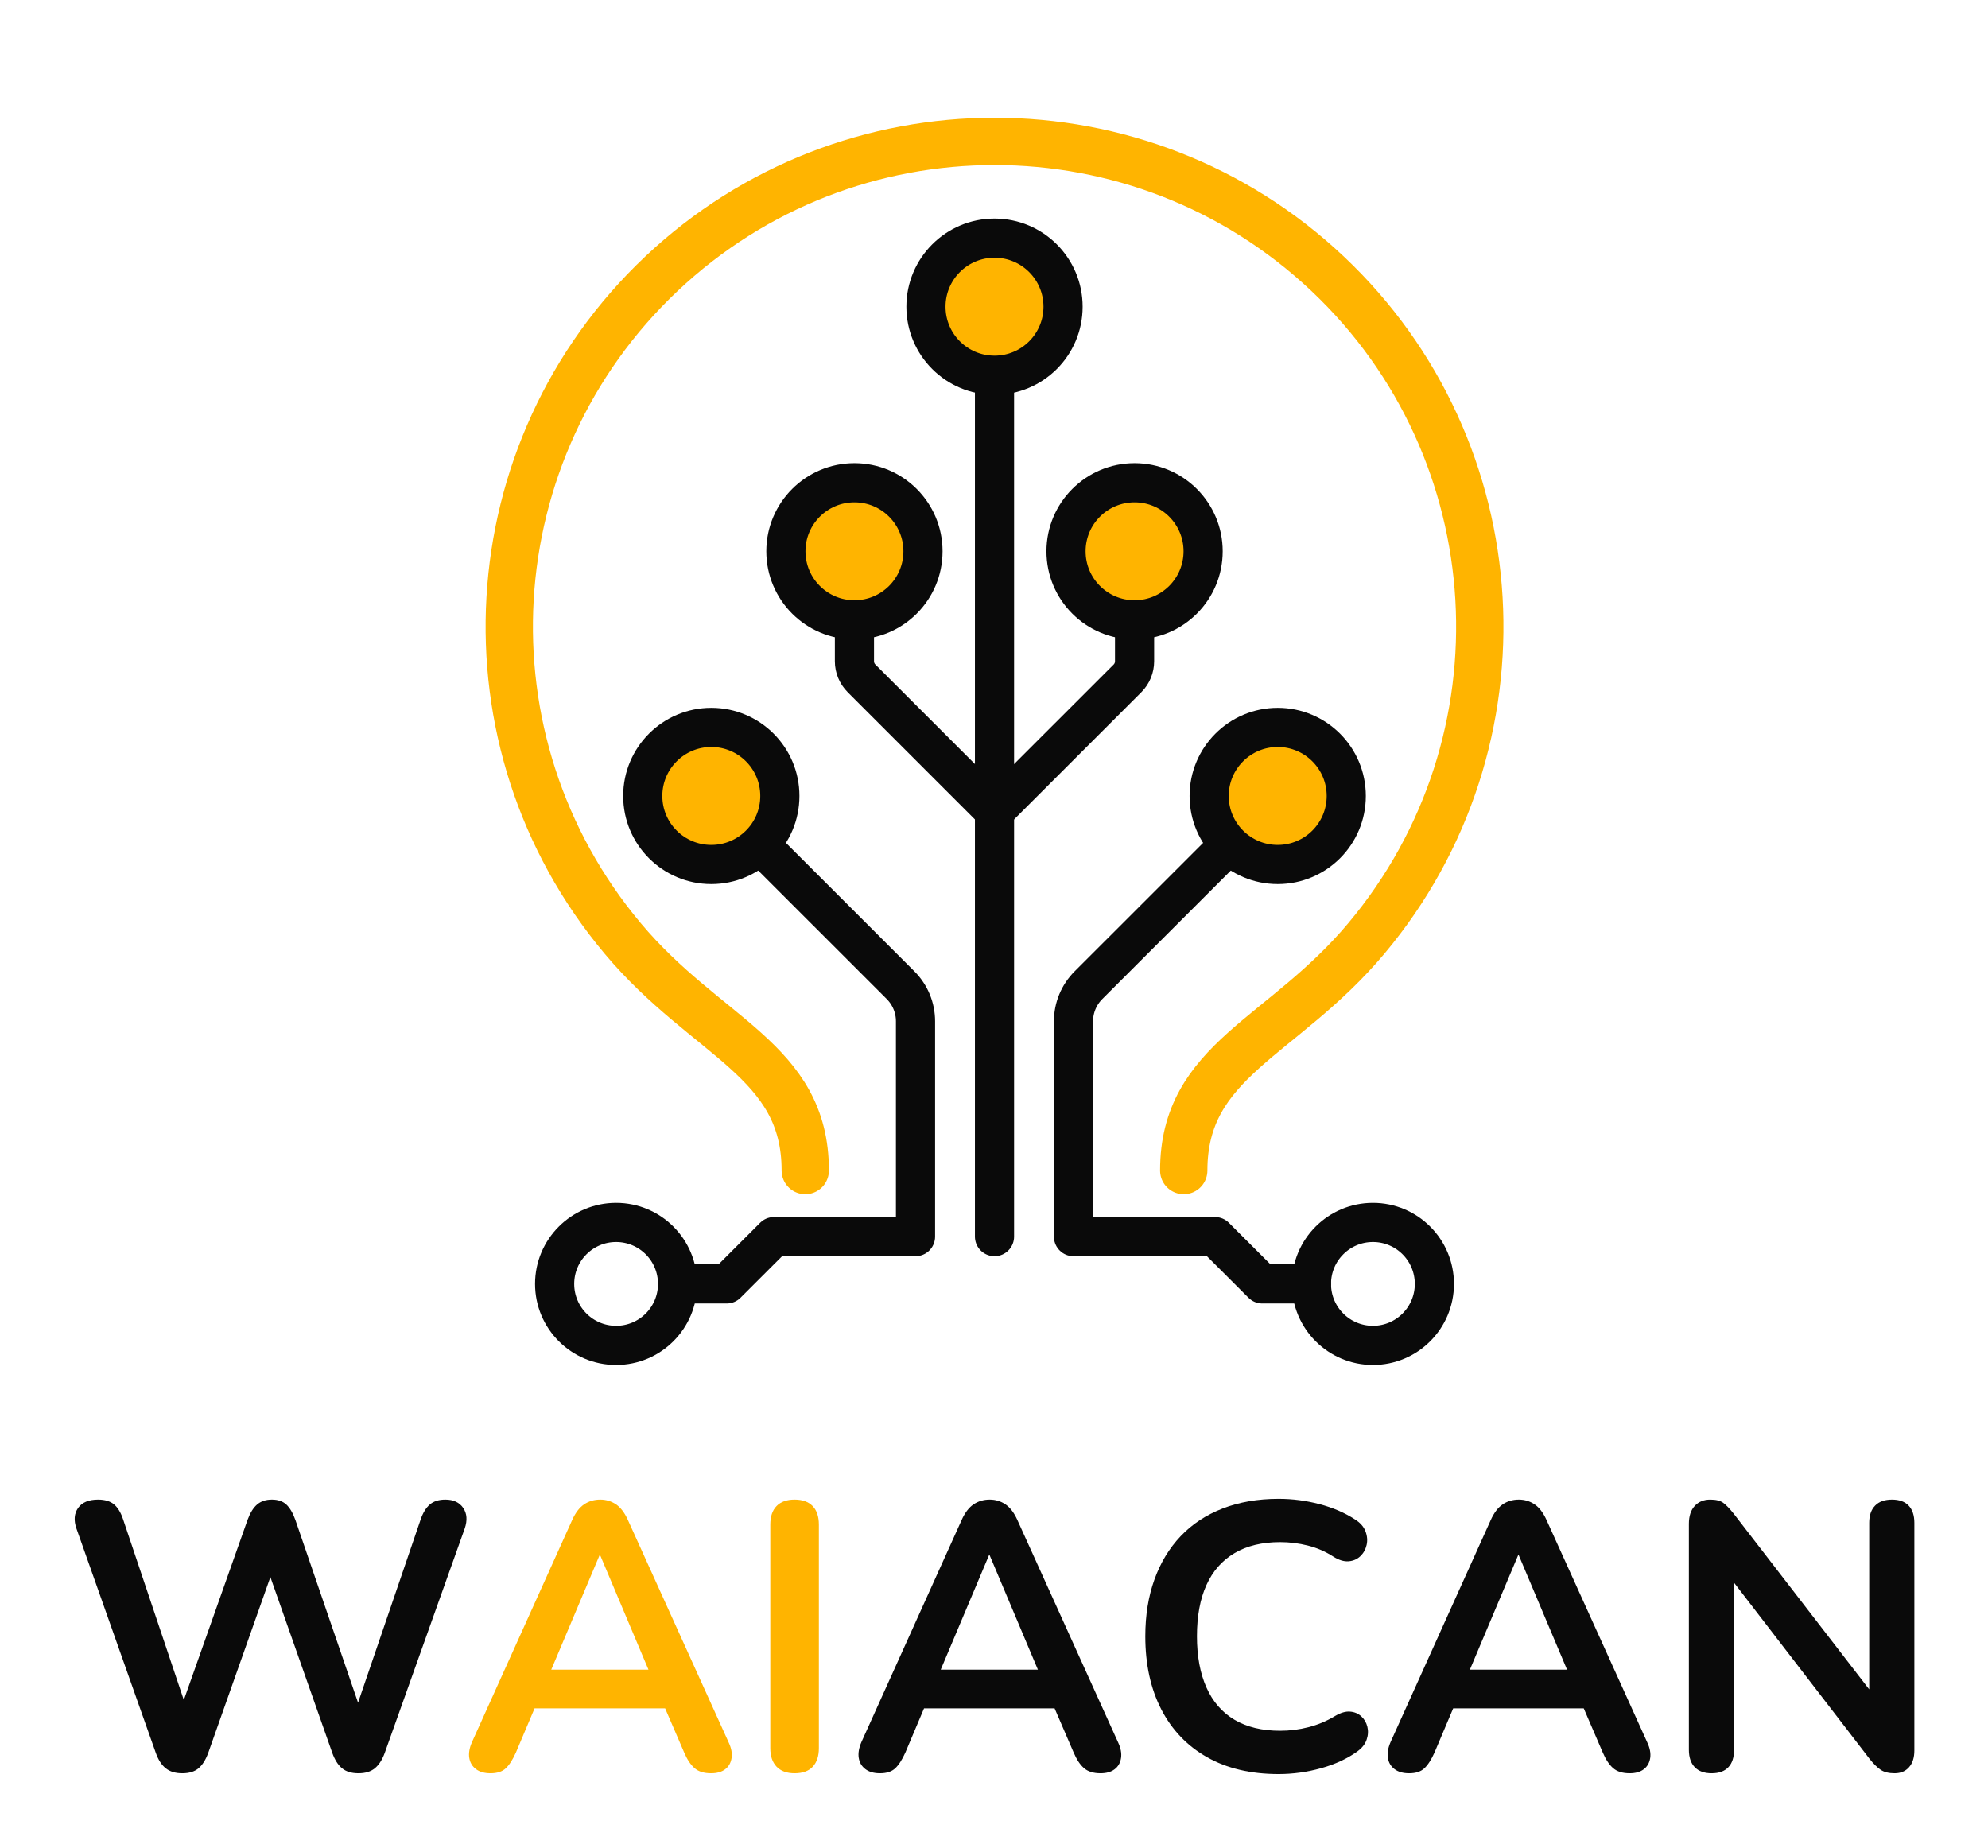
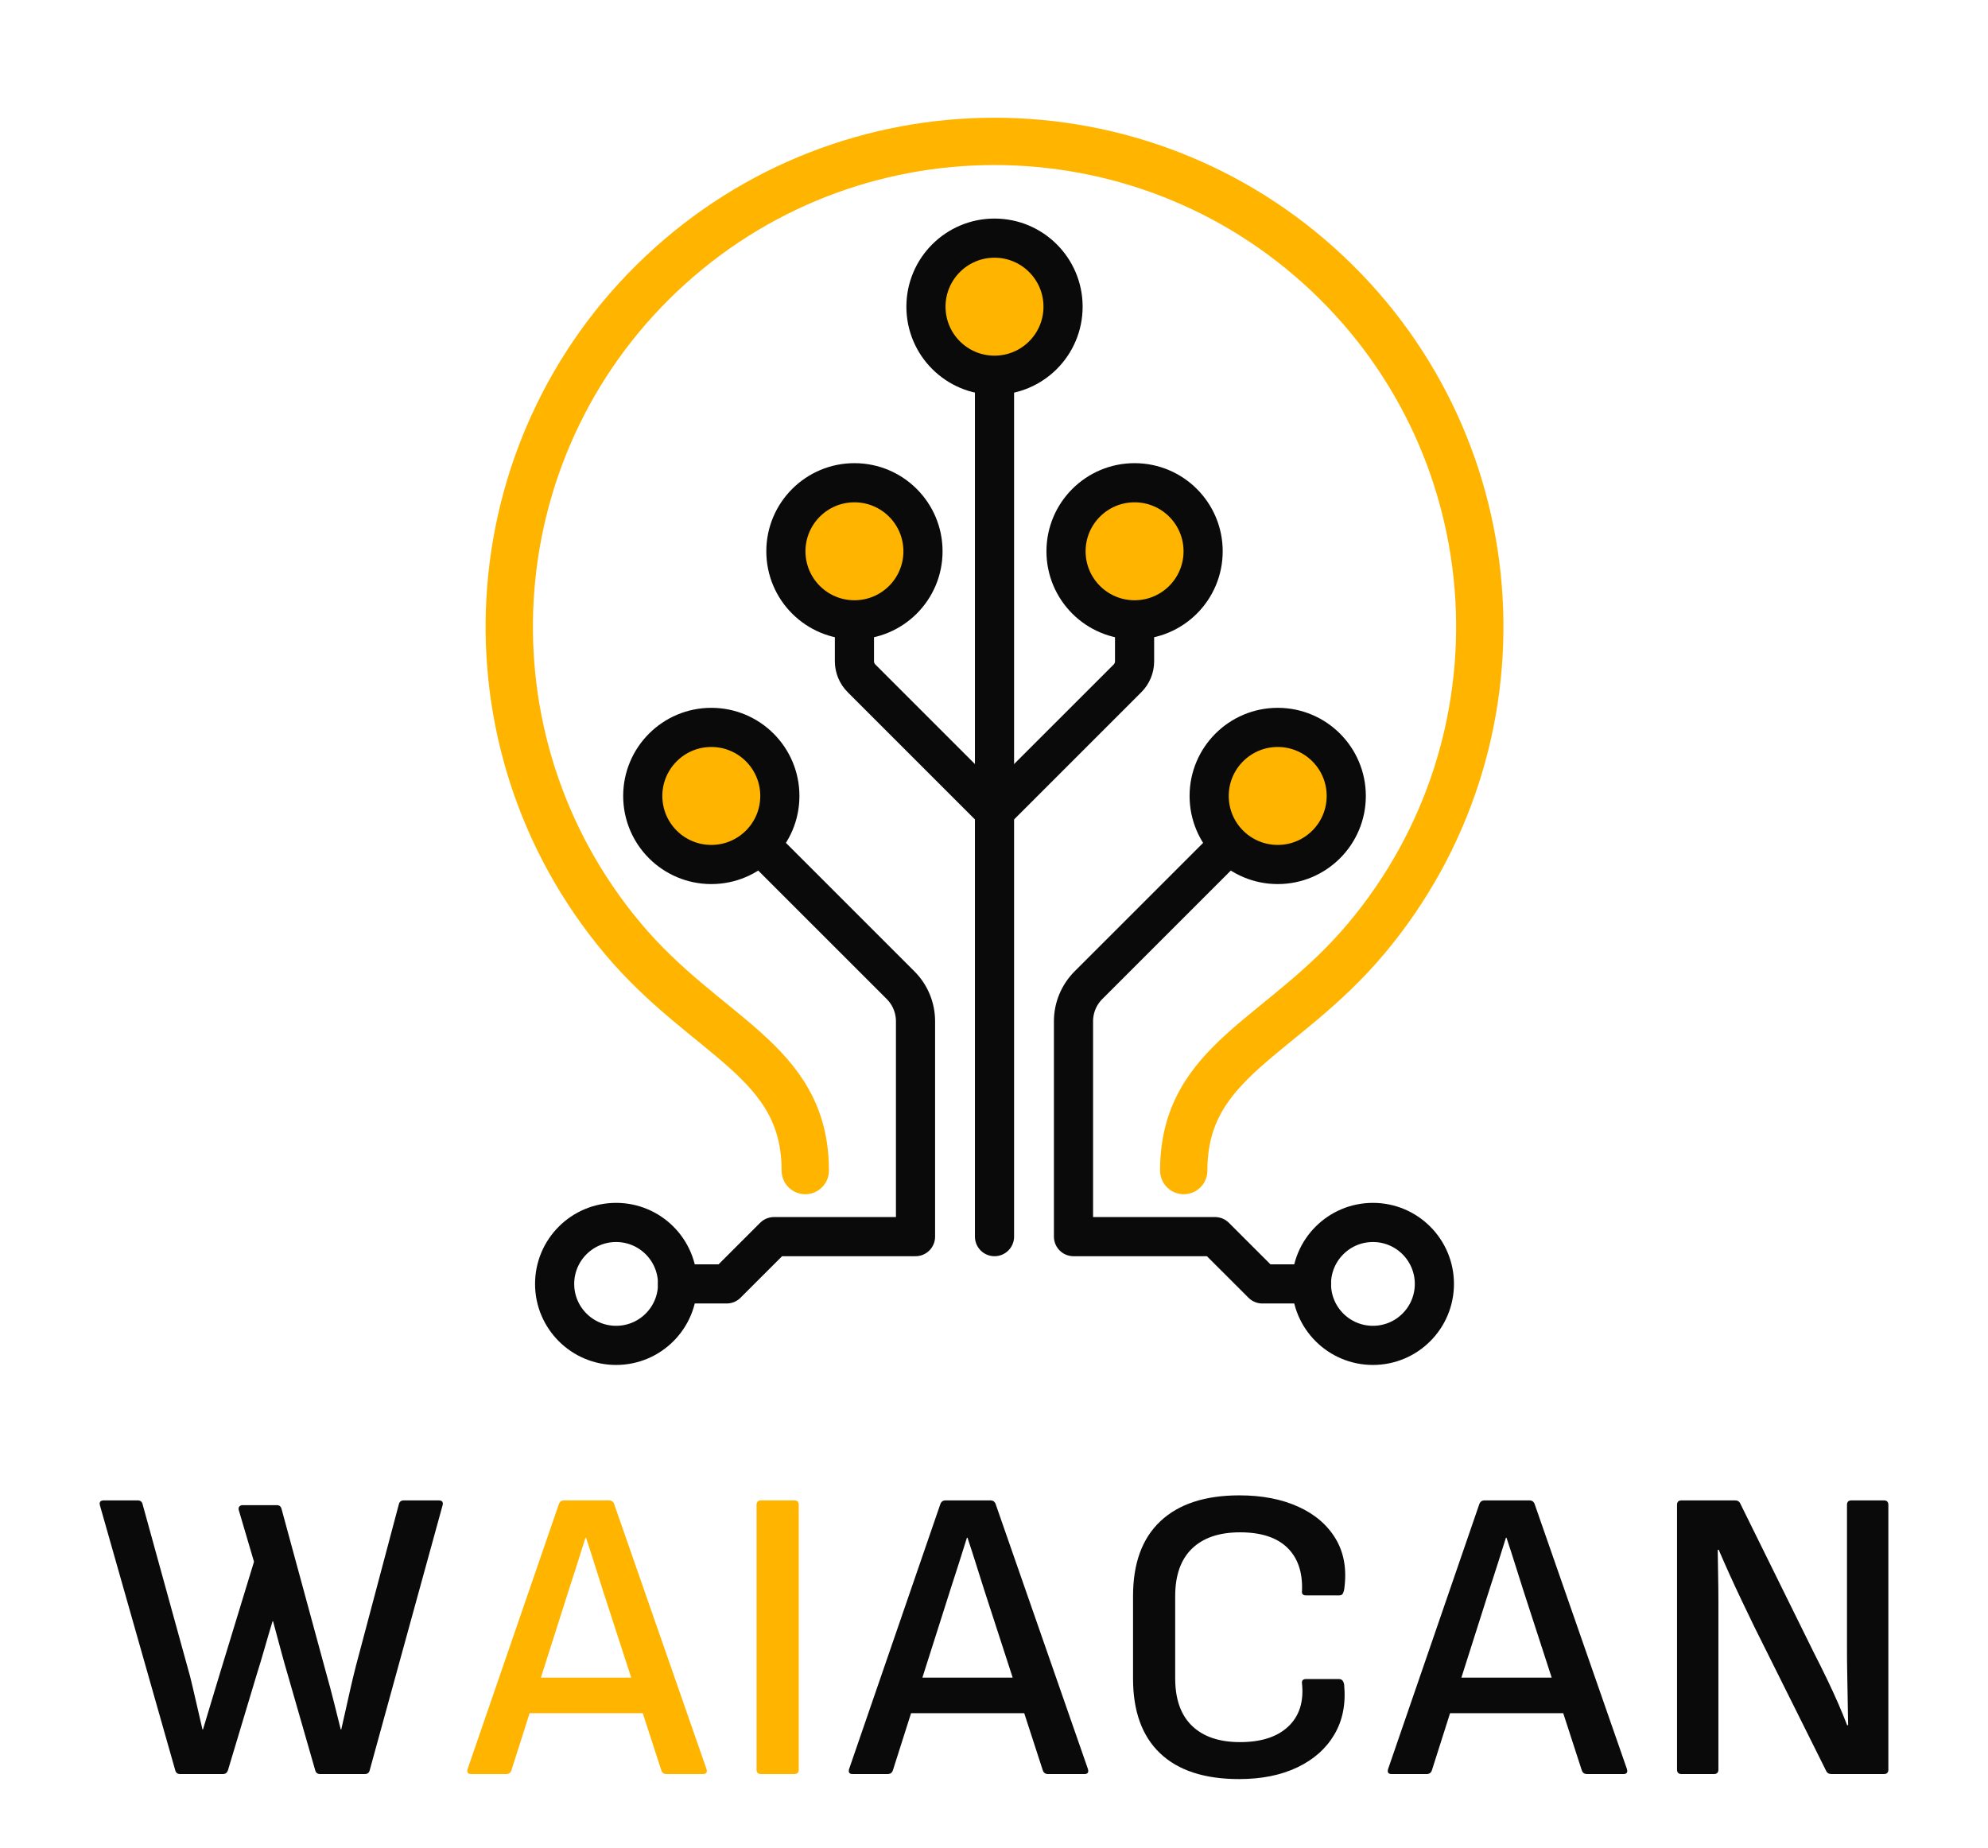
- <svg xmlns="http://www.w3.org/2000/svg" viewBox="0 0 609.31 566.31" width="609.31" height="566.31">
+ <svg xmlns="http://www.w3.org/2000/svg" viewBox="0.00 0.00 609.31 566.31" width="609.31" height="566.31">
  <path d="M 246.81 358.78 C 246.81 324.78 216.59 318.31 190.88 287.66 C 140.24 227.31 145.45 137.94 202.75 83.88 C 260.05 29.82 349.58 29.82 406.88 83.88 C 464.18 137.94 469.39 227.31 418.75 287.66 C 393.04 318.31 362.81 324.78 362.81 358.78" fill="none" stroke="#FFB400" stroke-width="14.50" stroke-linecap="round" stroke-linejoin="round" />
  <path d="M 304.81 379.03 L 304.81 115.01" fill="none" stroke="#0A0A0A" stroke-width="12.00" stroke-linecap="round" stroke-linejoin="round" />
  <path d="M 207.67 393.52 L 222.72 393.52 L 237.22 379.03 L 280.60 379.03 L 280.60 313.01 C 280.60 308.88 278.96 304.91 276.04 301.98 L 232.87 258.82" fill="none" stroke="#0A0A0A" stroke-width="12.00" stroke-linecap="round" stroke-linejoin="round" />
  <path d="M 401.95 393.52 L 386.90 393.52 L 372.40 379.03 L 329.02 379.03 L 329.02 313.01 C 329.02 308.88 330.67 304.91 333.59 301.98 L 376.76 258.82" fill="none" stroke="#0A0A0A" stroke-width="12.00" stroke-linecap="round" stroke-linejoin="round" />
  <path d="M 261.88 189.98 L 261.88 202.68 C 261.88 204.64 262.66 206.52 264.05 207.91 L 304.81 248.67 L 345.58 207.91 C 346.97 206.52 347.74 204.64 347.74 202.68 L 347.74 189.98" fill="none" stroke="#0A0A0A" stroke-width="12.00" stroke-linecap="round" stroke-linejoin="round" />
  <path d="M 325.82 94.00 C 325.82 82.40 316.42 72.99 304.81 72.99 C 293.21 72.99 283.80 82.40 283.80 94.00 C 283.80 105.61 293.21 115.01 304.81 115.01 C 316.42 115.01 325.82 105.61 325.82 94.00 Z" fill="#FFB400" />
  <path d="M 325.82 94.00 C 325.82 82.40 316.42 72.99 304.81 72.99 C 293.21 72.99 283.80 82.40 283.80 94.00 C 283.80 105.61 293.21 115.01 304.81 115.01 C 316.42 115.01 325.82 105.61 325.82 94.00 Z" fill="none" stroke="#0A0A0A" stroke-width="12.00" stroke-linecap="round" stroke-linejoin="round" />
  <path d="M 282.89 168.97 C 282.89 157.37 273.49 147.96 261.88 147.96 C 250.28 147.96 240.87 157.37 240.87 168.97 C 240.87 180.58 250.28 189.98 261.88 189.98 C 273.49 189.98 282.89 180.58 282.89 168.97 Z" fill="#FFB400" />
  <path d="M 282.89 168.97 C 282.89 157.37 273.49 147.96 261.88 147.96 C 250.28 147.96 240.87 157.37 240.87 168.97 C 240.87 180.58 250.28 189.98 261.88 189.98 C 273.49 189.98 282.89 180.58 282.89 168.97 Z" fill="none" stroke="#0A0A0A" stroke-width="12.00" stroke-linecap="round" stroke-linejoin="round" />
  <path d="M 368.75 168.97 C 368.75 157.37 359.35 147.96 347.74 147.96 C 336.14 147.96 326.73 157.37 326.73 168.97 C 326.73 180.58 336.14 189.98 347.74 189.98 C 359.35 189.98 368.75 180.58 368.75 168.97 Z" fill="#FFB400" />
  <path d="M 368.75 168.97 C 368.75 157.37 359.35 147.96 347.74 147.96 C 336.14 147.96 326.73 157.37 326.73 168.97 C 326.73 180.58 336.14 189.98 347.74 189.98 C 359.35 189.98 368.75 180.58 368.75 168.97 Z" fill="none" stroke="#0A0A0A" stroke-width="12.00" stroke-linecap="round" stroke-linejoin="round" />
  <path d="M 239.02 243.96 C 239.02 232.36 229.62 222.95 218.01 222.95 C 206.41 222.95 197.00 232.36 197.00 243.96 C 197.00 255.57 206.41 264.97 218.01 264.97 C 229.62 264.97 239.02 255.57 239.02 243.96 Z" fill="#FFB400" />
  <path d="M 239.02 243.96 C 239.02 232.36 229.62 222.95 218.01 222.95 C 206.41 222.95 197.00 232.36 197.00 243.96 C 197.00 255.57 206.41 264.97 218.01 264.97 C 229.62 264.97 239.02 255.57 239.02 243.96 Z" fill="none" stroke="#0A0A0A" stroke-width="12.00" stroke-linecap="round" stroke-linejoin="round" />
  <path d="M 412.62 243.96 C 412.62 232.36 403.22 222.95 391.61 222.95 C 380.01 222.95 370.60 232.36 370.60 243.96 C 370.60 255.57 380.01 264.97 391.61 264.97 C 403.22 264.97 412.62 255.57 412.62 243.96 Z" fill="#FFB400" />
  <path d="M 412.62 243.96 C 412.62 232.36 403.22 222.95 391.61 222.95 C 380.01 222.95 370.60 232.36 370.60 243.96 C 370.60 255.57 380.01 264.97 391.61 264.97 C 403.22 264.97 412.62 255.57 412.62 243.96 Z" fill="none" stroke="#0A0A0A" stroke-width="12.00" stroke-linecap="round" stroke-linejoin="round" />
  <path d="M 207.67 393.52 C 207.67 383.12 199.24 374.68 188.83 374.68 C 178.43 374.68 169.99 383.12 169.99 393.52 C 169.99 403.93 178.43 412.36 188.83 412.36 C 199.24 412.36 207.67 403.93 207.67 393.52 Z" fill="none" stroke="#0A0A0A" stroke-width="12.00" stroke-linecap="round" stroke-linejoin="round" />
  <path d="M 439.63 393.52 C 439.63 383.12 431.20 374.68 420.79 374.68 C 410.39 374.68 401.95 383.12 401.95 393.52 C 401.95 403.93 410.39 412.36 420.79 412.36 C 431.20 412.36 439.63 403.93 439.63 393.52 Z" fill="none" stroke="#0A0A0A" stroke-width="12.00" stroke-linecap="round" stroke-linejoin="round" />
-   <path d="M 55.88 543.51 C 53.78 543.51 52.10 543.01 50.82 542.00 C 49.54 540.99 48.51 539.40 47.74 537.23 L 23.42 468.47 C 22.57 465.99 22.74 463.90 23.94 462.19 C 25.15 460.49 27.18 459.63 30.05 459.63 C 32.15 459.63 33.77 460.12 34.94 461.09 C 36.10 462.06 37.03 463.59 37.73 465.68 L 56.34 521.06 L 75.89 465.80 C 76.67 463.70 77.63 462.15 78.80 461.14 C 79.96 460.14 81.47 459.63 83.34 459.63 C 85.20 459.63 86.67 460.14 87.76 461.14 C 88.84 462.15 89.77 463.74 90.55 465.91 L 109.74 521.87 L 128.94 465.68 C 129.64 463.67 130.57 462.15 131.73 461.14 C 132.90 460.14 134.49 459.63 136.50 459.63 C 138.98 459.63 140.81 460.49 141.97 462.19 C 143.13 463.90 143.29 465.99 142.44 468.47 L 117.89 537.35 C 117.11 539.44 116.10 540.99 114.86 542.00 C 113.62 543.01 111.96 543.51 109.86 543.51 C 107.77 543.51 106.10 543.01 104.86 542.00 C 103.62 540.99 102.61 539.40 101.83 537.23 L 82.87 483.37 L 63.79 537.35 C 63.01 539.44 62.03 540.99 60.82 542.00 C 59.62 543.01 57.97 543.51 55.88 543.51 Z" fill="#0A0A0A" />
-   <path d="M 150.35 543.51 C 148.49 543.51 146.99 543.09 145.87 542.23 C 144.74 541.38 144.07 540.24 143.83 538.80 C 143.60 537.37 143.87 535.76 144.65 533.97 L 175.36 465.91 C 176.37 463.67 177.59 462.06 179.03 461.09 C 180.46 460.12 182.11 459.63 183.97 459.63 C 185.75 459.63 187.36 460.12 188.80 461.09 C 190.23 462.06 191.45 463.67 192.46 465.91 L 223.29 533.97 C 224.15 535.76 224.46 537.39 224.22 538.86 C 223.99 540.33 223.33 541.48 222.25 542.29 C 221.16 543.11 219.73 543.51 217.94 543.51 C 215.77 543.51 214.08 542.99 212.88 541.94 C 211.68 540.90 210.61 539.29 209.68 537.11 L 203.86 523.62 L 163.84 523.62 L 158.14 537.11 C 157.13 539.36 156.09 540.99 155.00 542.00 C 153.92 543.01 152.36 543.51 150.35 543.51 Z M 183.74 476.73 L 168.96 511.75 L 198.75 511.75 L 183.97 476.73 Z" fill="#FFB400" />
-   <path d="M 243.54 543.51 C 241.13 543.51 239.29 542.83 238.01 541.48 C 236.73 540.12 236.09 538.24 236.09 535.84 L 236.09 467.31 C 236.09 464.83 236.73 462.93 238.01 461.61 C 239.29 460.29 241.13 459.63 243.54 459.63 C 245.94 459.63 247.78 460.29 249.06 461.61 C 250.34 462.93 250.98 464.83 250.98 467.31 L 250.98 535.84 C 250.98 538.24 250.36 540.12 249.12 541.48 C 247.88 542.83 246.02 543.51 243.54 543.51 Z" fill="#FFB400" />
-   <path d="M 269.71 543.51 C 267.85 543.51 266.36 543.09 265.23 542.23 C 264.11 541.38 263.43 540.24 263.20 538.80 C 262.97 537.37 263.24 535.76 264.01 533.97 L 294.73 465.91 C 295.73 463.67 296.96 462.06 298.39 461.09 C 299.83 460.12 301.47 459.63 303.34 459.63 C 305.12 459.63 306.73 460.12 308.16 461.09 C 309.60 462.06 310.82 463.67 311.83 465.91 L 342.66 533.97 C 343.51 535.76 343.82 537.39 343.59 538.86 C 343.36 540.33 342.70 541.48 341.61 542.29 C 340.53 543.11 339.09 543.51 337.31 543.51 C 335.13 543.51 333.45 542.99 332.25 541.94 C 331.04 540.90 329.98 539.29 329.05 537.11 L 323.23 523.62 L 283.21 523.62 L 277.51 537.11 C 276.50 539.36 275.45 540.99 274.37 542.00 C 273.28 543.01 271.73 543.51 269.71 543.51 Z M 303.10 476.73 L 288.33 511.75 L 318.11 511.75 L 303.34 476.73 Z" fill="#0A0A0A" />
-   <path d="M 391.87 543.75 C 383.34 543.75 376.03 542.02 369.94 538.57 C 363.85 535.12 359.18 530.23 355.92 523.91 C 352.66 517.59 351.03 510.12 351.03 501.51 C 351.03 495.08 351.97 489.28 353.83 484.12 C 355.69 478.96 358.36 474.54 361.85 470.86 C 365.34 467.17 369.63 464.34 374.71 462.37 C 379.79 460.39 385.51 459.40 391.87 459.40 C 396.14 459.40 400.32 459.94 404.43 461.03 C 408.55 462.11 412.15 463.67 415.25 465.68 C 416.88 466.69 417.97 467.91 418.51 469.35 C 419.06 470.78 419.17 472.18 418.86 473.53 C 418.55 474.89 417.91 476.04 416.94 476.97 C 415.97 477.90 414.77 478.42 413.34 478.54 C 411.90 478.65 410.33 478.17 408.62 477.08 C 406.22 475.53 403.62 474.41 400.83 473.71 C 398.04 473.01 395.21 472.66 392.34 472.66 C 386.83 472.66 382.18 473.79 378.37 476.04 C 374.57 478.29 371.70 481.54 369.77 485.81 C 367.83 490.07 366.86 495.31 366.86 501.51 C 366.86 507.64 367.83 512.88 369.77 517.22 C 371.70 521.56 374.57 524.86 378.37 527.11 C 382.18 529.36 386.83 530.48 392.34 530.48 C 395.28 530.48 398.19 530.12 401.06 529.38 C 403.93 528.64 406.65 527.50 409.20 525.95 C 410.91 524.94 412.44 524.49 413.80 524.61 C 415.16 524.72 416.30 525.21 417.23 526.06 C 418.16 526.92 418.78 527.98 419.09 529.26 C 419.40 530.54 419.33 531.86 418.86 533.22 C 418.40 534.57 417.47 535.76 416.07 536.77 C 412.97 539.02 409.26 540.74 404.96 541.94 C 400.65 543.15 396.29 543.75 391.87 543.75 Z" fill="#0A0A0A" />
-   <path d="M 431.89 543.51 C 430.03 543.51 428.54 543.09 427.41 542.23 C 426.29 541.38 425.61 540.24 425.38 538.80 C 425.14 537.37 425.42 535.76 426.19 533.97 L 456.90 465.91 C 457.91 463.67 459.13 462.06 460.57 461.09 C 462.00 460.12 463.65 459.63 465.51 459.63 C 467.30 459.63 468.91 460.12 470.34 461.09 C 471.78 462.06 473.00 463.67 474.01 465.91 L 504.84 533.97 C 505.69 535.76 506.00 537.39 505.77 538.86 C 505.53 540.33 504.88 541.48 503.79 542.29 C 502.70 543.11 501.27 543.51 499.49 543.51 C 497.31 543.51 495.63 542.99 494.42 541.94 C 493.22 540.90 492.16 539.29 491.22 537.11 L 485.41 523.62 L 445.39 523.62 L 439.69 537.11 C 438.68 539.36 437.63 540.99 436.54 542.00 C 435.46 543.01 433.91 543.51 431.89 543.51 Z M 465.28 476.73 L 450.51 511.75 L 480.29 511.75 L 465.51 476.73 Z" fill="#0A0A0A" />
-   <path d="M 524.61 543.51 C 522.37 543.51 520.64 542.89 519.44 541.65 C 518.24 540.41 517.63 538.63 517.63 536.30 L 517.63 467.08 C 517.63 464.67 518.24 462.83 519.44 461.55 C 520.64 460.27 522.21 459.63 524.15 459.63 C 525.93 459.63 527.27 459.96 528.16 460.62 C 529.05 461.28 530.12 462.39 531.36 463.94 L 572.90 517.80 L 572.90 466.73 C 572.90 464.48 573.50 462.73 574.70 461.49 C 575.90 460.25 577.63 459.63 579.88 459.63 C 582.13 459.63 583.83 460.25 585.00 461.49 C 586.16 462.73 586.74 464.48 586.74 466.73 L 586.74 536.53 C 586.74 538.70 586.20 540.41 585.11 541.65 C 584.03 542.89 582.55 543.51 580.69 543.51 C 578.91 543.51 577.49 543.16 576.44 542.47 C 575.40 541.77 574.25 540.64 573.01 539.09 L 531.48 485.11 L 531.48 536.30 C 531.48 538.63 530.90 540.41 529.73 541.65 C 528.57 542.89 526.86 543.51 524.61 543.51 Z" fill="#0A0A0A" />
+   <path d="M55.23 543.75Q54 543.75 53.72 542.62L30.63 461.4Q30.21 459.87 31.86 459.87H42.16Q43.41 459.87 43.69 461L57.39 510.67Q58.31 513.8 59.06 517.13Q59.82 520.46 60.59 523.73Q61.37 526.99 62.05 530.06H62.22Q63.57 525.56 64.9 521.16Q66.24 516.77 67.56 512.37L77.85 478.67L73.18 462.84Q73.01 462.14 73.37 461.74Q73.73 461.33 74.41 461.33H84.82Q86.03 461.33 86.31 462.55L100.05 513.1Q101.25 517.34 102.31 521.58Q103.38 525.82 104.43 530.06H104.6Q105.29 527.05 106.02 523.76Q106.75 520.46 107.51 517.12Q108.28 513.78 109.07 510.67L122.26 461Q122.54 459.87 123.79 459.87H134.41Q136.07 459.87 135.64 461.4L113.3 542.62Q113.03 543.75 111.81 543.75H98.15Q96.9 543.75 96.62 542.62L88.46 514.23Q87.16 509.84 86 505.51Q84.83 501.19 83.7 496.94H83.53Q82.27 501.08 81.06 505.33Q79.84 509.58 78.48 513.91L69.85 542.64Q69.45 543.75 68.32 543.75Z" fill="#0A0A0A" />
+   <path d="M144.42 543.75Q142.89 543.75 143.32 542.22L171.3 460.98Q171.7 459.87 172.93 459.87H186.6Q187.83 459.87 188.23 460.98L216.54 542.22Q216.96 543.75 215.45 543.75H204.32Q203.08 543.75 202.7 542.64L184.72 487.28Q183.44 483.28 182.19 479.28Q180.94 475.29 179.61 471.31H179.44Q178.22 475.2 176.97 479.15Q175.72 483.1 174.44 487L156.74 542.62Q156.36 543.75 155.11 543.75ZM160.15 525.09 162.97 514.19H196.12L199.08 525.09Z" fill="#FFB400" />
+   <path d="M233.26 543.75Q231.88 543.75 231.88 542.37V461.25Q231.88 459.87 233.26 459.87H243.43Q244.81 459.87 244.81 461.25V542.37Q244.81 543.75 243.43 543.75Z" fill="#FFB400" />
+   <path d="M261.34 543.75Q259.81 543.75 260.24 542.22L288.22 460.98Q288.62 459.87 289.85 459.87H303.52Q304.75 459.87 305.15 460.98L333.45 542.22Q333.88 543.75 332.37 543.75H321.23Q320 543.75 319.62 542.64L301.64 487.28Q300.36 483.28 299.11 479.28Q297.86 475.29 296.53 471.31H296.36Q295.14 475.2 293.89 479.15Q292.64 483.1 291.36 487L273.66 542.62Q273.28 543.75 272.03 543.75ZM277.07 525.09 279.88 514.19H313.04L316 525.09Z" fill="#0A0A0A" />
+   <path d="M379.79 545.29Q363.88 545.29 355.57 537.39Q347.27 529.5 347.27 514.5V489.18Q347.27 474.12 355.68 466.23Q364.1 458.33 379.89 458.33Q390.26 458.33 397.94 461.82Q405.63 465.3 409.45 471.77Q413.26 478.24 411.98 487.2Q411.86 487.86 411.57 488.43Q411.28 488.99 410.49 488.99H400.31Q398.84 488.99 399.06 487.59Q399.38 479.06 394.55 474.36Q389.71 469.66 380.06 469.66Q370.53 469.66 365.36 474.63Q360.19 479.61 360.19 489.21V514.41Q360.19 524.01 365.36 528.99Q370.53 533.96 380.06 533.96Q389.79 533.96 394.86 529.17Q399.92 524.37 399.06 516.03Q398.84 514.63 400.31 514.63H410.39Q411.73 514.63 411.98 516.42Q412.79 525.18 408.96 531.65Q405.14 538.12 397.62 541.7Q390.11 545.29 379.79 545.29Z" fill="#0A0A0A" />
+   <path d="M426.54 543.75Q425.01 543.75 425.44 542.22L453.41 460.98Q453.82 459.87 455.05 459.87H468.71Q469.95 459.87 470.35 460.98L498.65 542.22Q499.08 543.75 497.57 543.75H486.43Q485.2 543.75 484.82 542.64L466.84 487.28Q465.56 483.28 464.31 479.28Q463.06 475.29 461.73 471.31H461.56Q460.34 475.2 459.09 479.15Q457.84 483.1 456.56 487L438.86 542.62Q438.48 543.75 437.22 543.75ZM442.27 525.09 445.08 514.19H478.24L481.2 525.09Z" fill="#0A0A0A" />
+   <path d="M515.38 543.75Q514 543.75 514 542.37V461.25Q514 459.87 515.38 459.87H531.75Q532.95 459.87 533.39 460.85L555.87 506.41Q558.18 510.93 560.05 514.82Q561.92 518.71 563.42 522.16Q564.92 525.61 566.14 528.79H566.44Q566.36 525.25 566.31 521.28Q566.26 517.32 566.17 513.28Q566.09 509.25 566.09 505.84V461.25Q566.09 459.87 567.45 459.87H577.4Q578.77 459.87 578.77 461.25V542.37Q578.77 543.75 577.4 543.75H561.34Q560.14 543.75 559.7 542.77L537.66 498.55Q535.68 494.47 533.79 490.5Q531.9 486.53 530.13 482.63Q528.37 478.73 526.77 475.01H526.47Q526.53 479.18 526.6 483.22Q526.68 487.26 526.68 491.25Q526.68 495.24 526.68 499.54V542.37Q526.68 543.75 525.3 543.75Z" fill="#0A0A0A" />
</svg>
